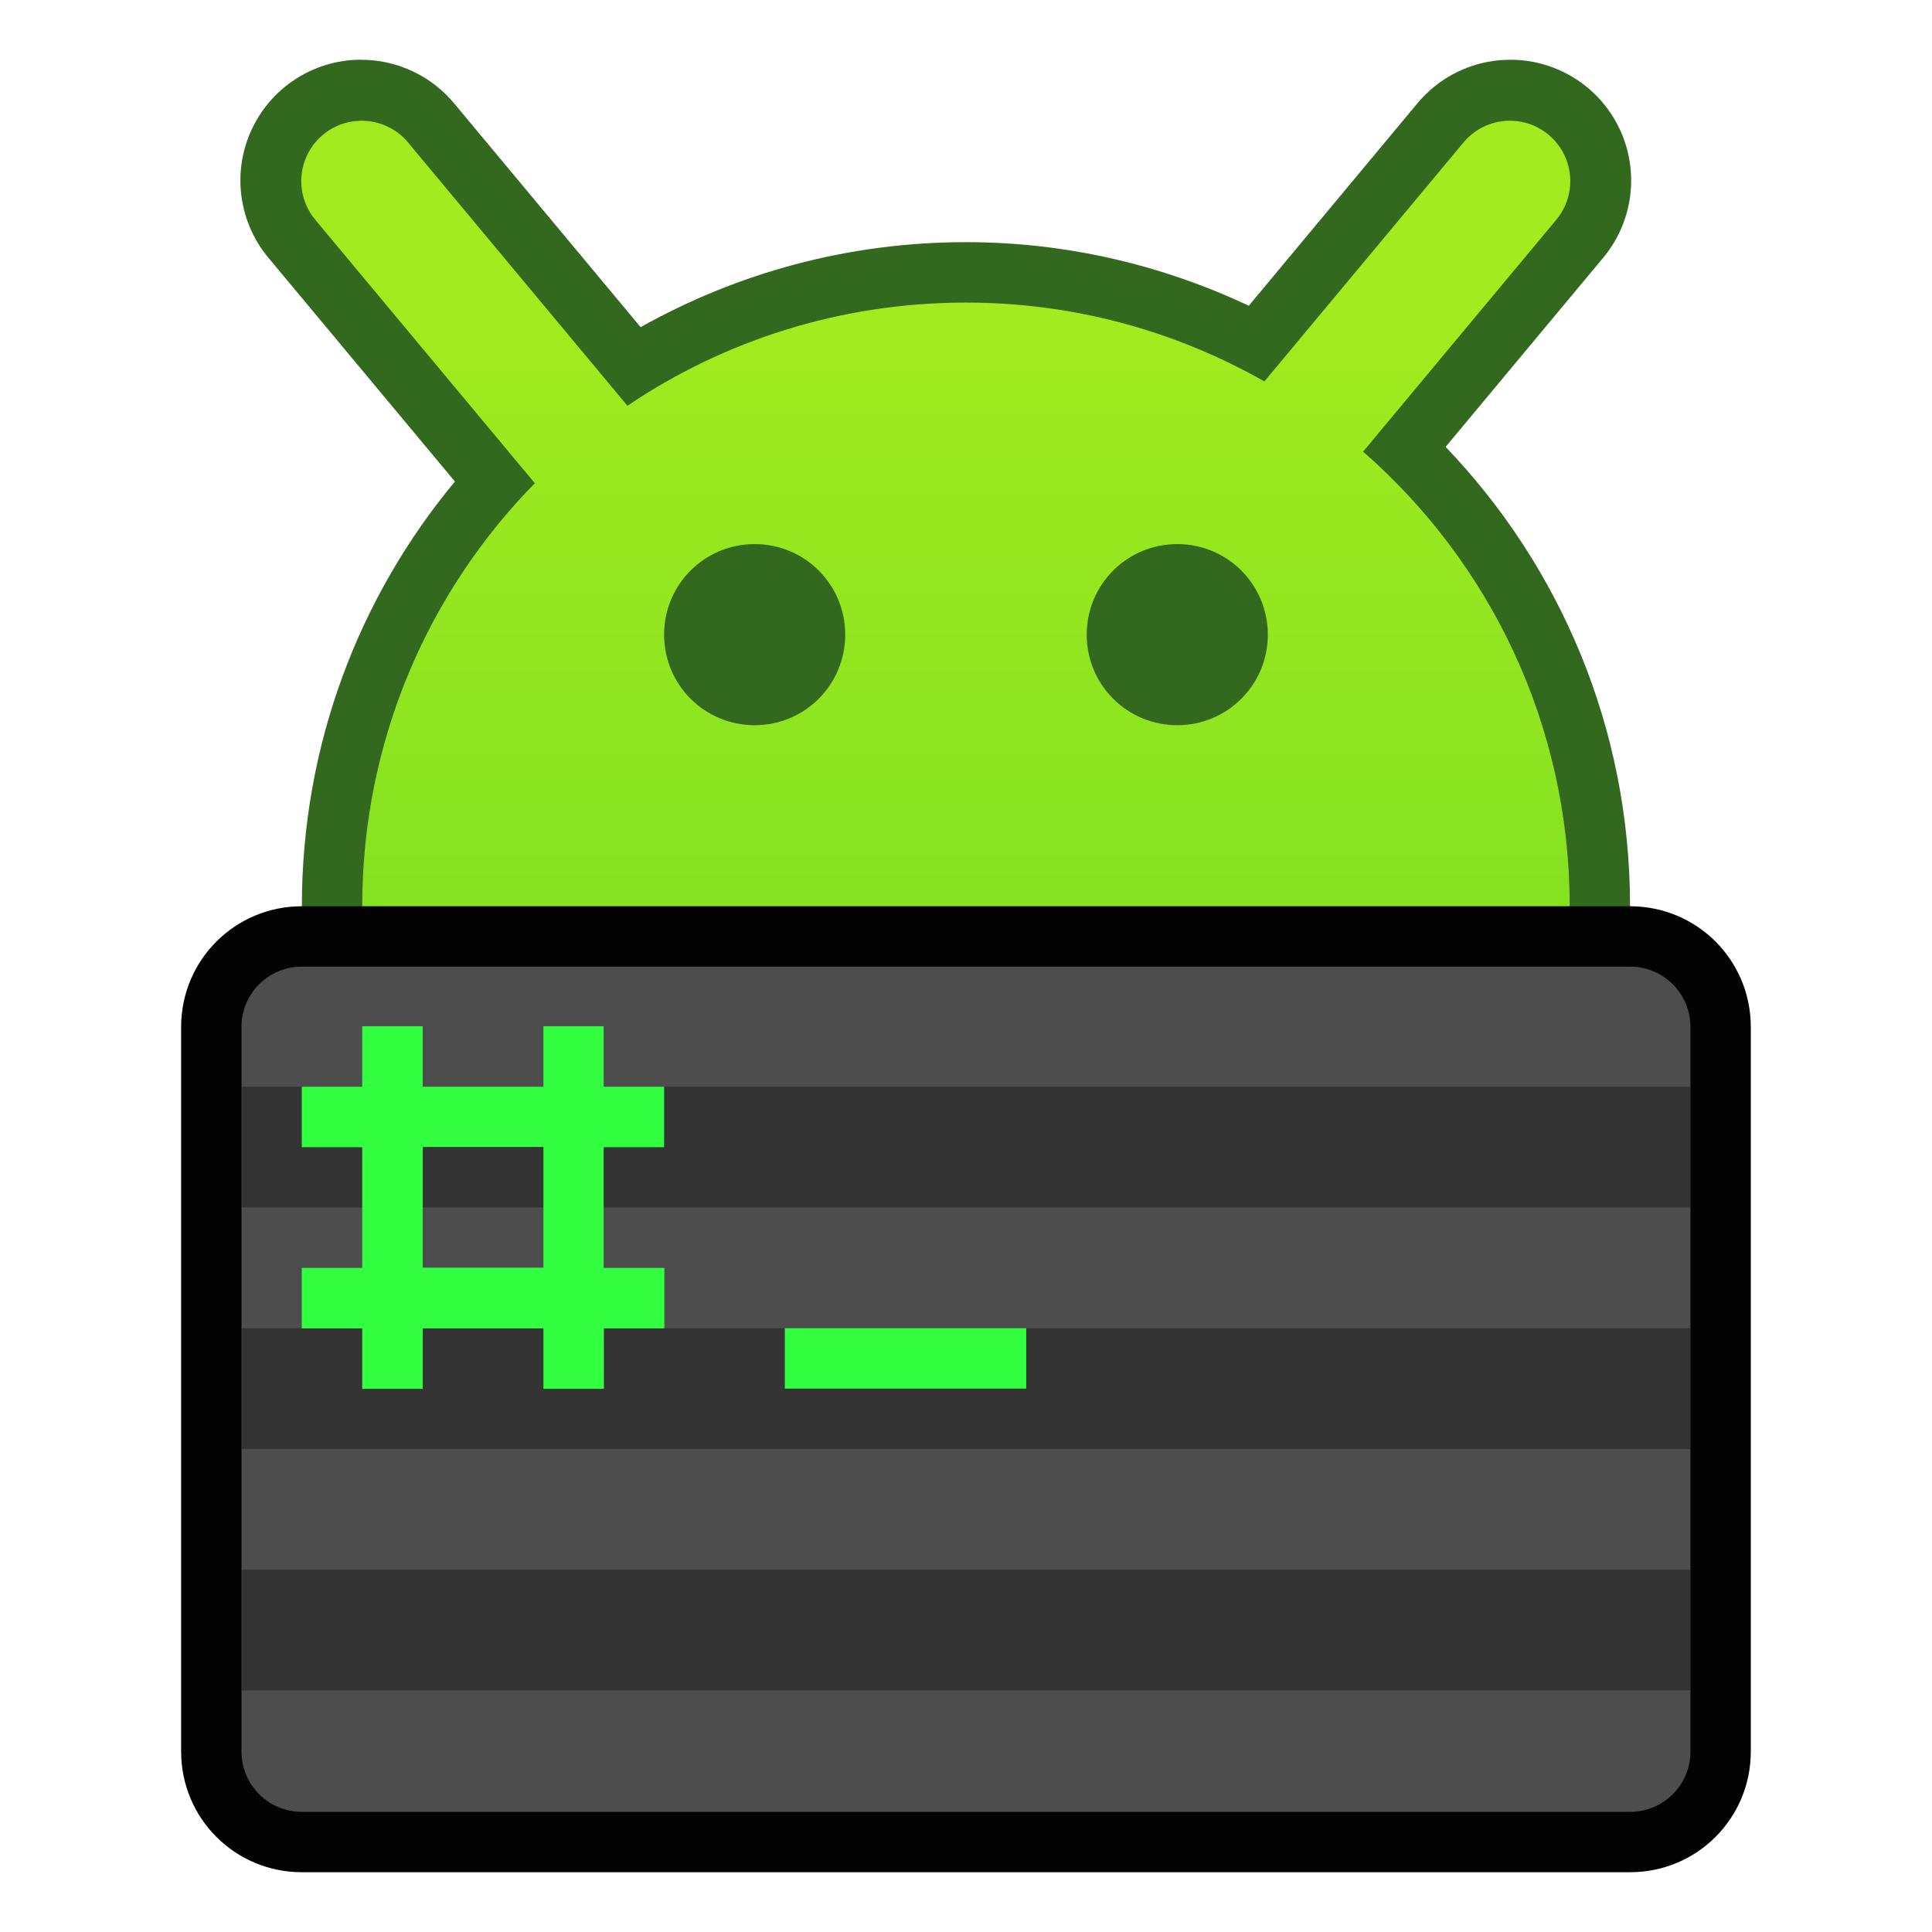
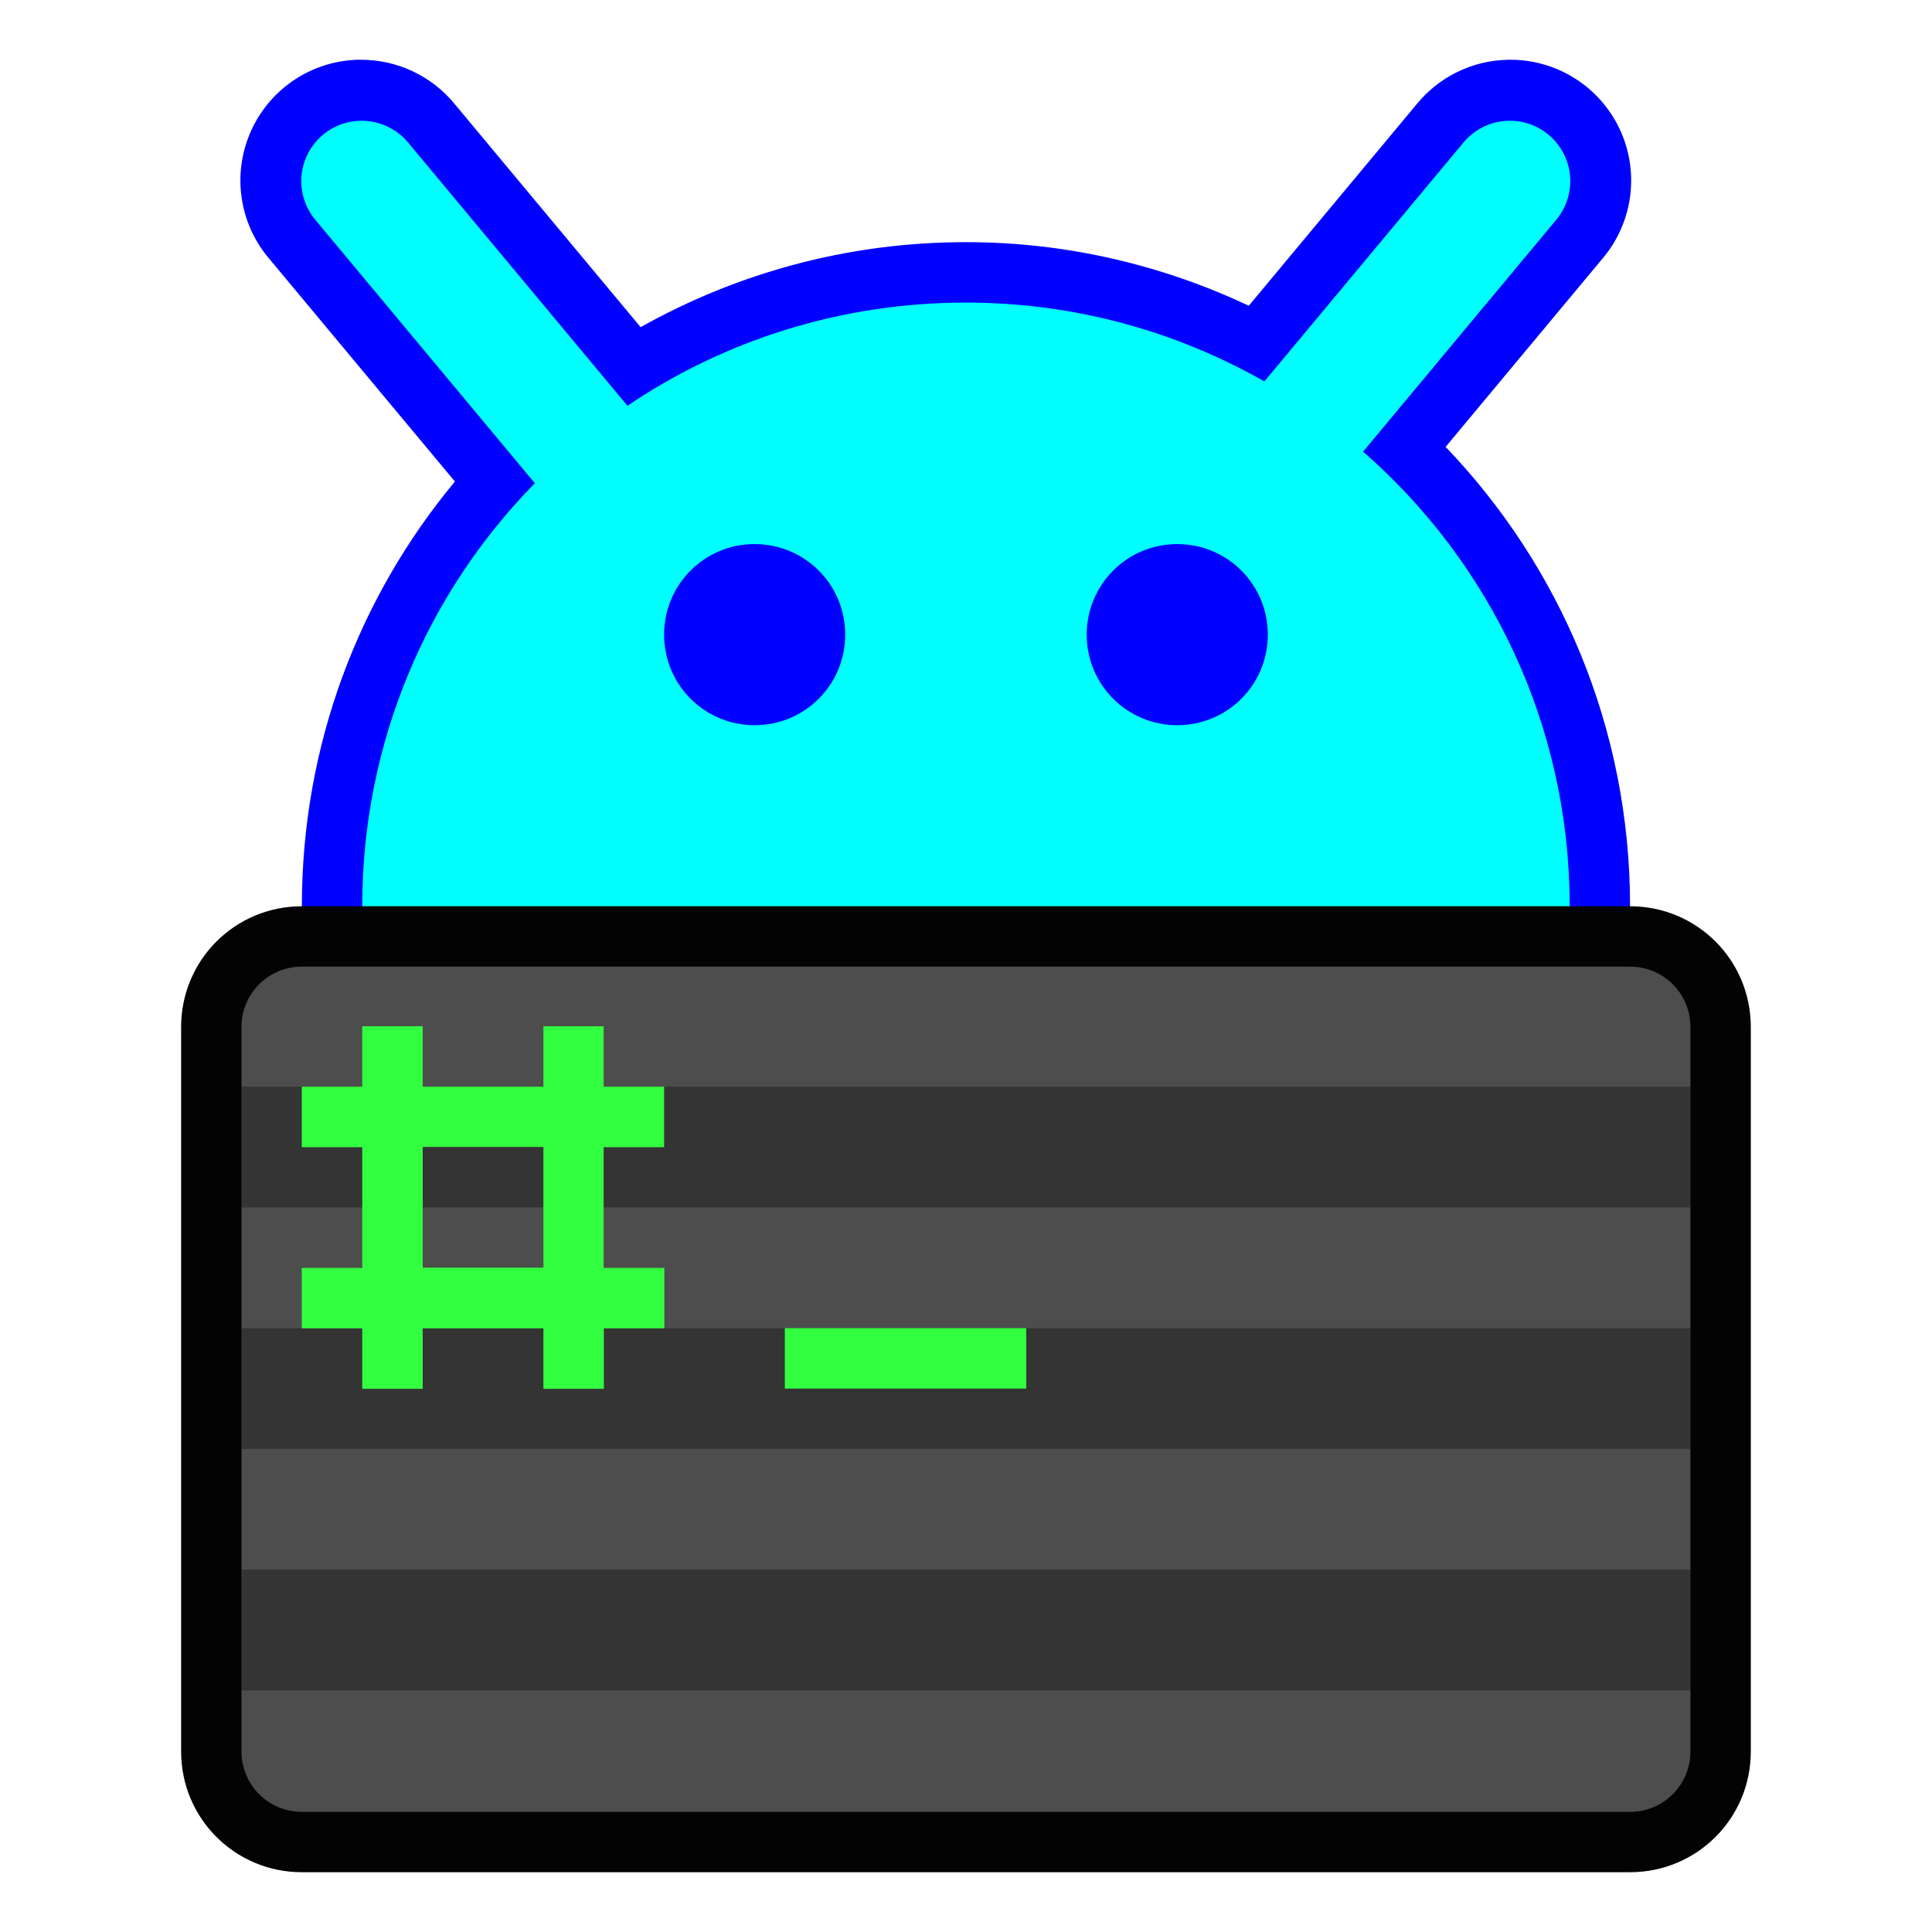
<svg xmlns="http://www.w3.org/2000/svg" xmlns:xlink="http://www.w3.org/1999/xlink" width="32" height="32" viewBox="0 0 8.467 8.467" version="1.1" id="svg8">
  <defs id="defs2">
-     <linearGradient xlink:href="#linearGradient4619" id="linearGradient917" x1="16" y1="25" x2="16" y2="5" gradientUnits="userSpaceOnUse" />
-     <linearGradient id="linearGradient4619">
-       <stop style="stop-color:#67d924;stop-opacity:1" offset="0" id="stop4615" />
-       <stop style="stop-color:#a3eb1e;stop-opacity:1" offset="1" id="stop4617" />
-     </linearGradient>
    <linearGradient xlink:href="#a" id="linearGradient927" x1="16" y1="312.65" x2="16" y2="298.65" gradientUnits="userSpaceOnUse" />
    <linearGradient y2="1024.362" y1="1049.362" x2="16" x1="16" gradientUnits="userSpaceOnUse" id="a" gradientTransform="matrix(0.2645833,0,0,0.2645833,-8.414695,17.88216)">
      <stop id="stop2" stop-color="#4d4d4d" offset="0" />
      <stop id="stop4" stop-color="#1f1f1f" offset="1" />
    </linearGradient>
  </defs>
  <g id="layer1" transform="translate(0,-288.5333)">
    <g id="g3123" transform="translate(-1.5875,-0.5291647)">
      <g id="g928" transform="matrix(0.2645833,0,0,0.2645833,1.5875,214.278)">
-         <path id="rect1899" d="m 5.963,283.639 a 2,2 0 0 0 -1.5,3.301 l 3.072,3.686 c -1.583,1.905 -2.535,4.354 -2.535,7.035 0,6.094 4.906,11 11,11 6.094,0 11,-4.906 11,-11 0,-2.961 -1.165,-5.636 -3.055,-7.609 l 2.592,-3.111 a 2,2 0 0 0 -1.561,-3.301 2,2 0 0 0 -1.514,0.74 l -2.777,3.334 C 19.264,287.046 17.68,286.661 16,286.661 c -1.962,0 -3.797,0.515 -5.389,1.408 l -3.074,-3.689 a 2,2 0 0 0 -1.574,-0.74 z" style="fill:#33691e;fill-opacity:1;stroke:none;stroke-width:2.098;stroke-linecap:round;stroke-linejoin:round;stroke-miterlimit:4;stroke-dasharray:none;stroke-opacity:1" />
-         <path id="rect1899-6" transform="translate(0,282.65)" d="M 5.98,2 A 1,1 0 0 0 5.232,3.652 L 8.859,8.004 C 7.091,9.806 6,12.276 6,15.012 c 0,5.54 4.46,10 10,10 5.54,0 10,-4.46 10,-10 0,-3.013 -1.327,-5.701 -3.422,-7.531 l 3.189,-3.828 A 1,1 0 0 0 24.988,2 1,1 0 0 0 24.232,2.371 L 20.943,6.318 C 19.486,5.49 17.803,5.012 16,5.012 c -2.081,0 -4.01,0.63 -5.607,1.709 L 6.768,2.371 A 1,1 0 0 0 5.98,2 Z M 12.5,9.012 c 0.831,-1e-7 1.5,0.669 1.5,1.5 0,0.831 -0.669,1.5 -1.5,1.5 -0.831,0 -1.5,-0.669 -1.5,-1.5 0,-0.831 0.669,-1.5 1.5,-1.5 z m 7,0 c 0.831,-1e-7 1.5,0.669 1.5,1.5 0,0.831 -0.669,1.5 -1.5,1.5 -0.831,0 -1.5,-0.669 -1.5,-1.5 0,-0.831 0.669,-1.5 1.5,-1.5 z" style="fill:url(#linearGradient917);fill-opacity:1;stroke:none;stroke-width:1.907;stroke-linecap:round;stroke-linejoin:round;stroke-miterlimit:4;stroke-dasharray:none;stroke-opacity:1" />
+         <path id="rect1899" d="m 5.963,283.639 a 2,2 0 0 0 -1.5,3.301 l 3.072,3.686 c -1.583,1.905 -2.535,4.354 -2.535,7.035 0,6.094 4.906,11 11,11 6.094,0 11,-4.906 11,-11 0,-2.961 -1.165,-5.636 -3.055,-7.609 l 2.592,-3.111 a 2,2 0 0 0 -1.561,-3.301 2,2 0 0 0 -1.514,0.74 l -2.777,3.334 C 19.264,287.046 17.68,286.661 16,286.661 c -1.962,0 -3.797,0.515 -5.389,1.408 l -3.074,-3.689 a 2,2 0 0 0 -1.574,-0.74 z" style="fill:#0000ff;fill-opacity:1;stroke:none;stroke-width:2.098;stroke-linecap:round;stroke-linejoin:round;stroke-miterlimit:4;stroke-dasharray:none;stroke-opacity:1" />
+         <path id="rect1899-6" transform="translate(0,282.65)" d="M 5.98,2 A 1,1 0 0 0 5.232,3.652 L 8.859,8.004 C 7.091,9.806 6,12.276 6,15.012 c 0,5.54 4.46,10 10,10 5.54,0 10,-4.46 10,-10 0,-3.013 -1.327,-5.701 -3.422,-7.531 l 3.189,-3.828 A 1,1 0 0 0 24.988,2 1,1 0 0 0 24.232,2.371 L 20.943,6.318 C 19.486,5.49 17.803,5.012 16,5.012 c -2.081,0 -4.01,0.63 -5.607,1.709 L 6.768,2.371 A 1,1 0 0 0 5.98,2 Z M 12.5,9.012 c 0.831,-1e-7 1.5,0.669 1.5,1.5 0,0.831 -0.669,1.5 -1.5,1.5 -0.831,0 -1.5,-0.669 -1.5,-1.5 0,-0.831 0.669,-1.5 1.5,-1.5 z m 7,0 c 0.831,-1e-7 1.5,0.669 1.5,1.5 0,0.831 -0.669,1.5 -1.5,1.5 -0.831,0 -1.5,-0.669 -1.5,-1.5 0,-0.831 0.669,-1.5 1.5,-1.5 z" style="fill:#00ffff;fill-opacity:1;stroke:none;stroke-width:1.907;stroke-linecap:round;stroke-linejoin:round;stroke-miterlimit:4;stroke-dasharray:none;stroke-opacity:1" />
        <path id="rect827" d="M 5,297.661 H 27 c 1.108,0 2,0.892 2,2 v 12 c 0,1.108 -0.892,2 -2,2 H 5 c -1.108,0 -2,-0.892 -2,-2 v -12 c 0,-1.108 0.892,-2 2,-2 z" style="opacity:1;fill:#030303;fill-opacity:1;stroke:none;stroke-width:2;stroke-linecap:round;stroke-linejoin:round;stroke-miterlimit:4;stroke-dasharray:none;stroke-opacity:1" />
        <path id="rect829" d="M 5,298.661 H 27 c 0.554,0 1,0.446 1,1 v 12 c 0,0.554 -0.446,1 -1,1 H 5 c -0.554,0 -1,-0.446 -1,-1 v -12 c 0,-0.554 0.446,-1 1,-1 z" style="opacity:1;fill:url(#linearGradient927);fill-opacity:1;stroke:none;stroke-width:2;stroke-linecap:round;stroke-linejoin:round;stroke-miterlimit:4;stroke-dasharray:none;stroke-opacity:1" />
        <g id="layer1-3" transform="matrix(3.779527,0,0,3.779527,-30,-795.8697)" />
        <path id="rect842" transform="translate(0,282.65)" d="m 4,18 v 2 h 24 v -2 z m 0,4 v 2 h 24 v -2 z m 0,4 v 2 h 24 v -2 z" style="opacity:1;fill:#0f0f0f;fill-opacity:0.392;stroke:none;stroke-width:2;stroke-linecap:round;stroke-linejoin:round;stroke-miterlimit:4;stroke-dasharray:none;stroke-opacity:1;paint-order:fill markers stroke" />
      </g>
      <path id="rect6570-7" d="M 3.175,293.56 V 293.825 H 2.91 v 0.265 H 3.175 v 0.529 H 2.91 v 0.265 H 3.175 v 0.265 h 0.265 v -0.265 h 0.529 v 0.265 h 0.265 v -0.265 h 0.265 v -0.265 H 4.233 v -0.529 H 4.498 V 293.825 H 4.233 v -0.265 H 3.969 V 293.825 H 3.44 v -0.265 z m 0.265,0.529 h 0.529 v 0.529 H 3.44 Z m 1.587,0.794 v 0.265 h 1.058 v -0.265 z" style="opacity:1;vector-effect:none;fill:#32ff3f;fill-opacity:1;stroke:none;stroke-width:0.2;stroke-linecap:round;stroke-linejoin:bevel;stroke-miterlimit:4;stroke-dasharray:none;stroke-dashoffset:0;stroke-opacity:0.392;paint-order:stroke fill markers" />
    </g>
  </g>
</svg>
